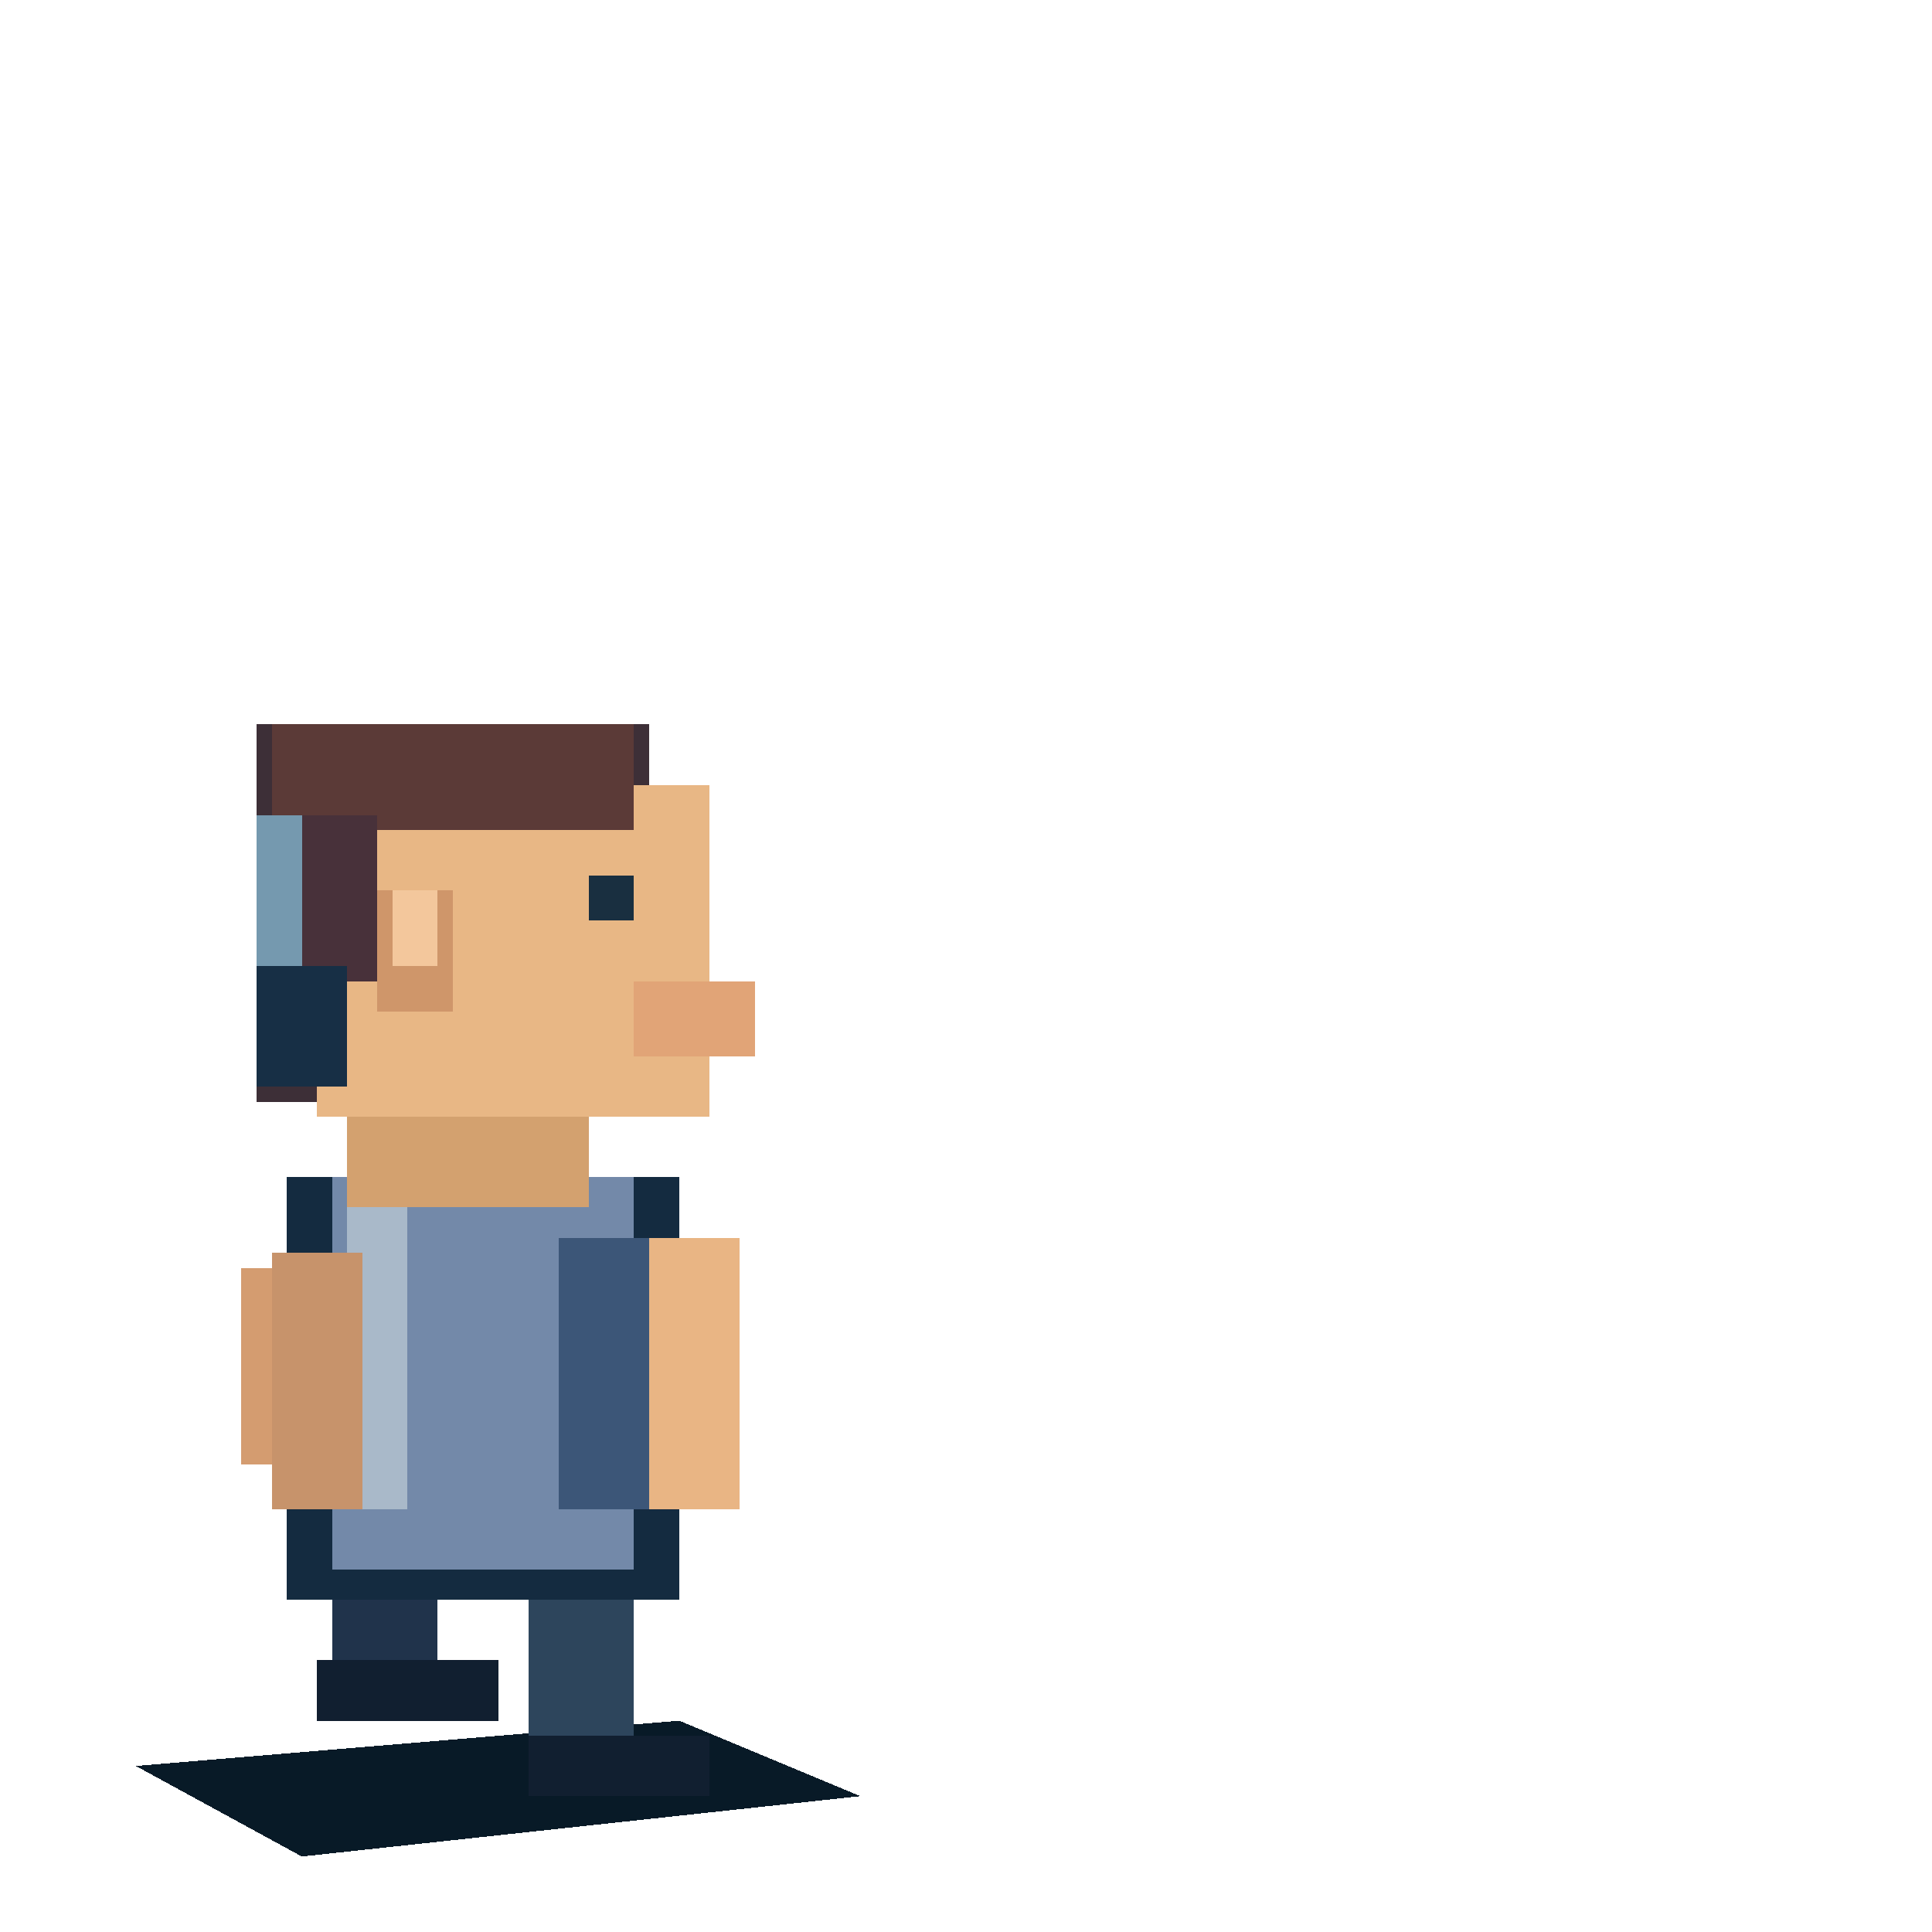
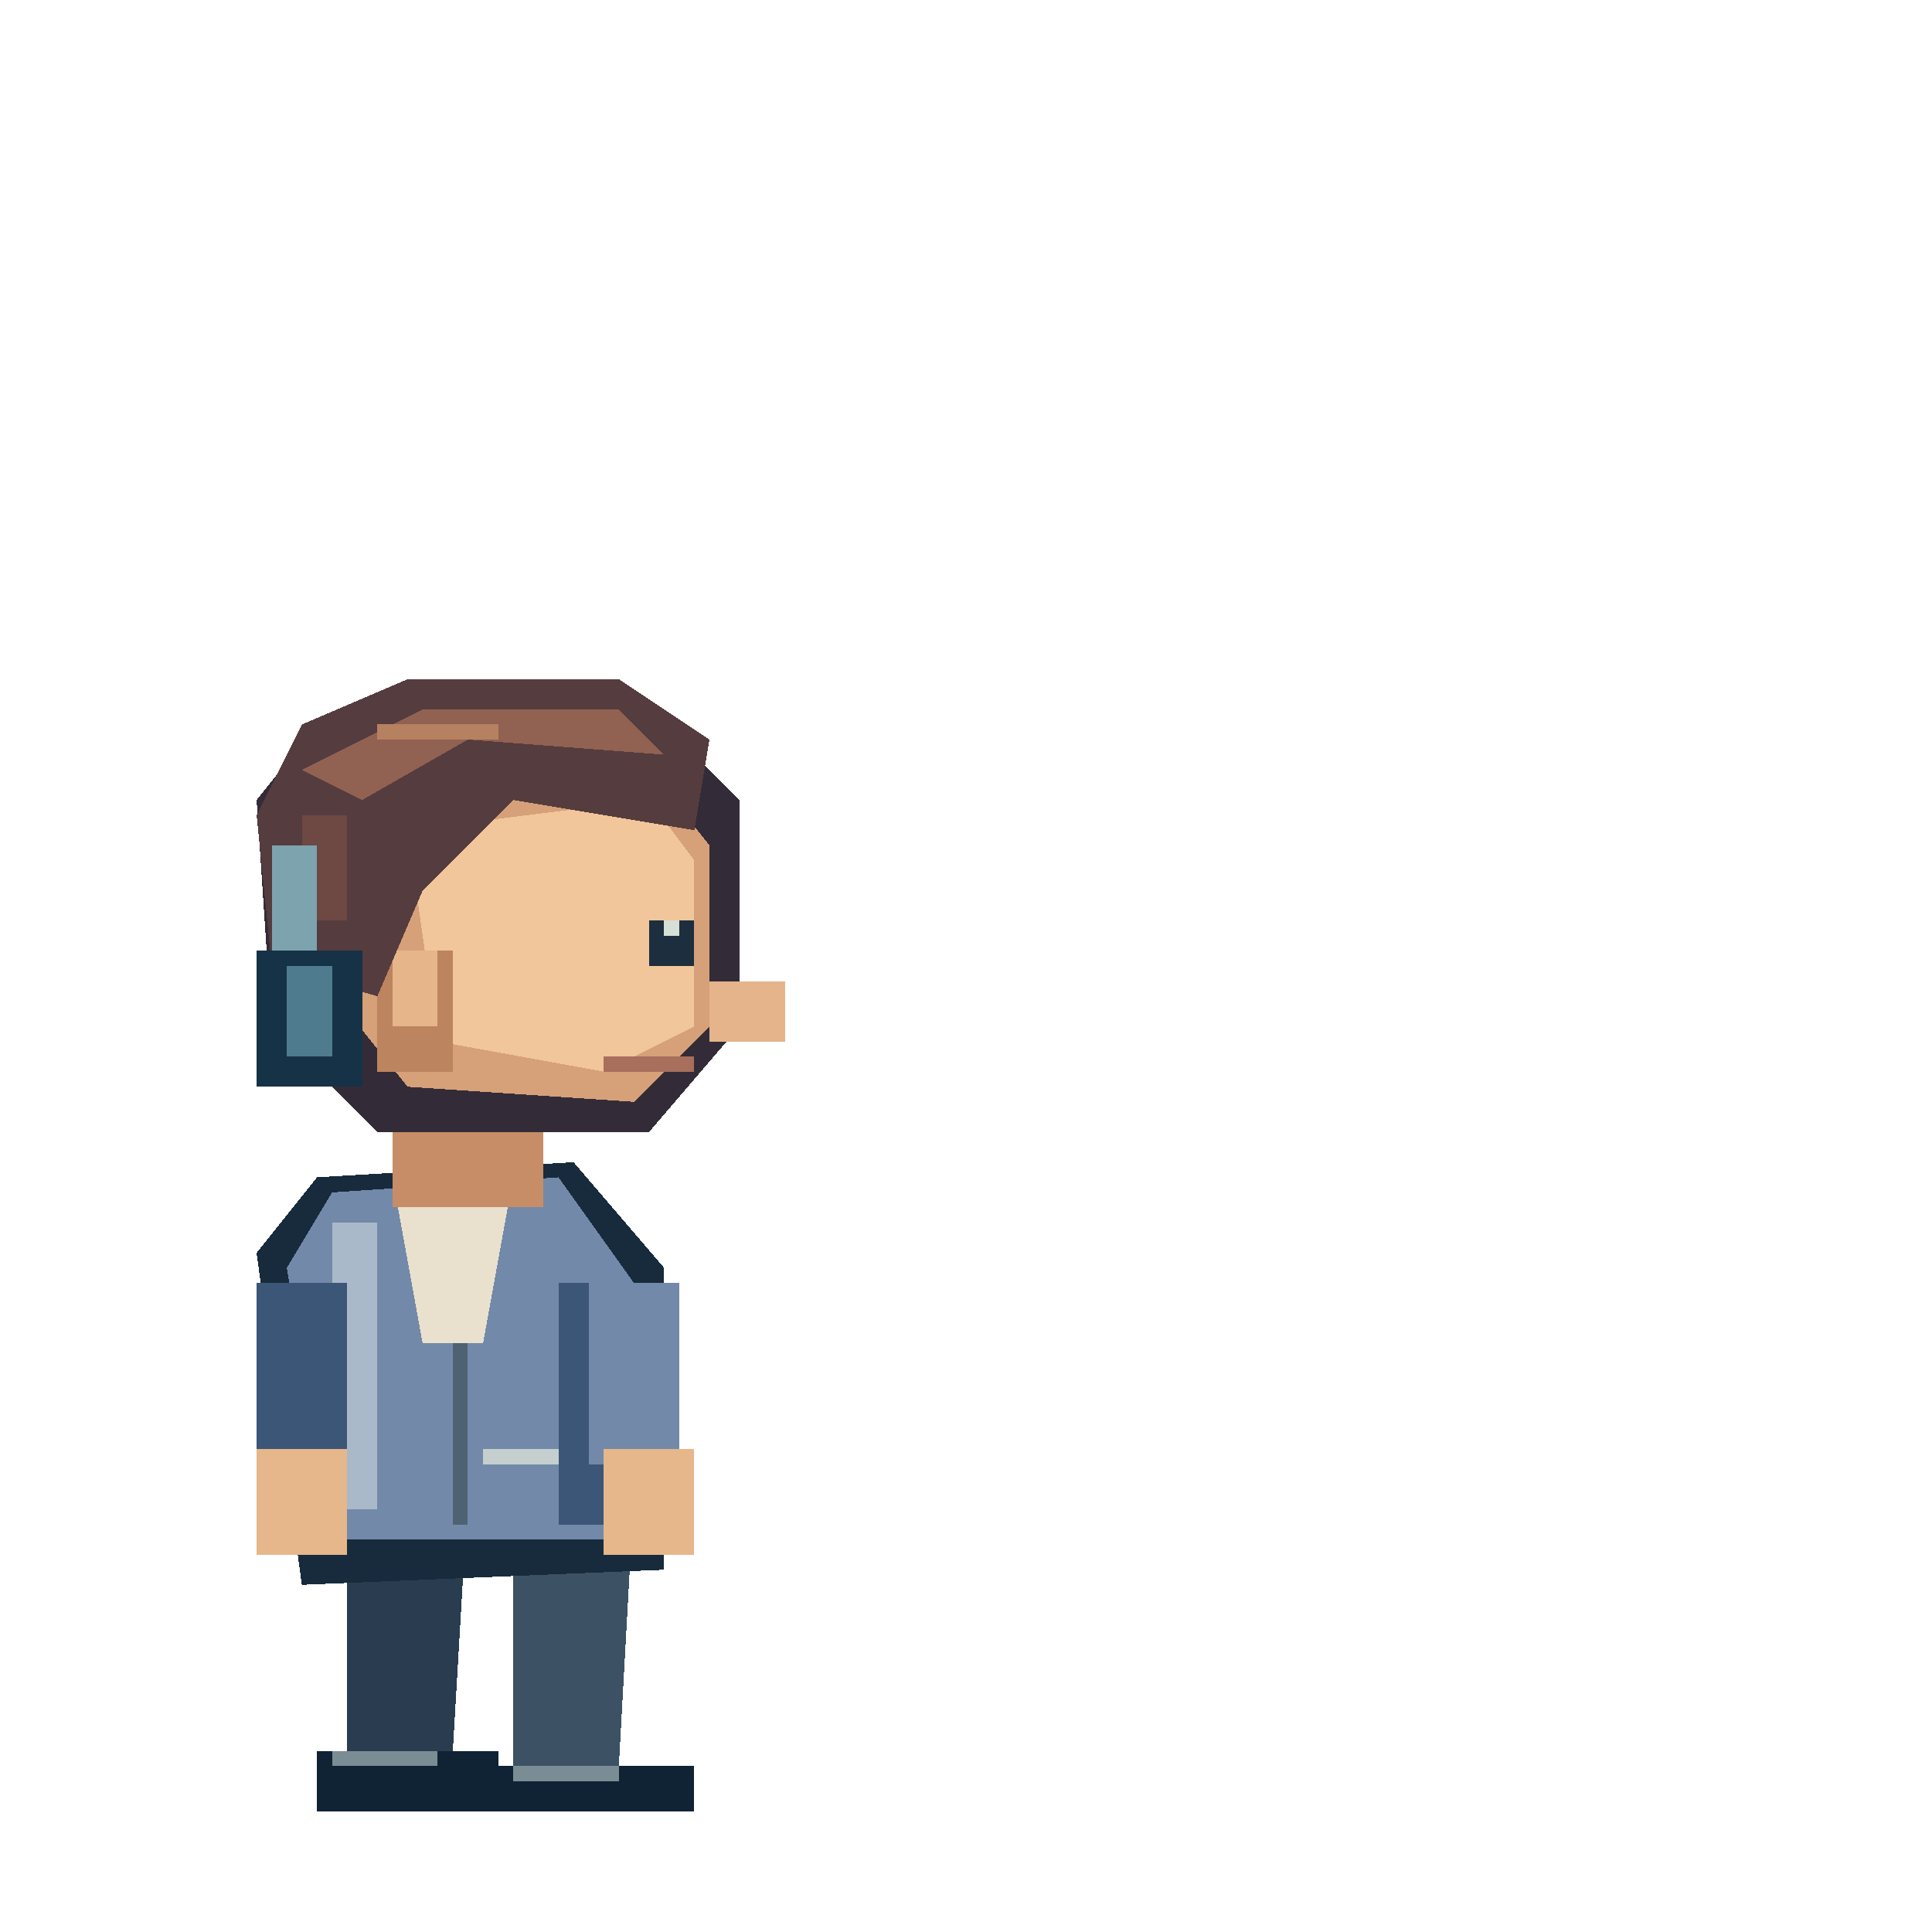
<svg xmlns="http://www.w3.org/2000/svg" width="128" height="128" viewBox="0 0 128 128" shape-rendering="crispEdges">
-   <polygon points="9,117 45,114 57,119 20,123" fill="#081a27" />
-   <rect x="22" y="101" width="7" height="11" fill="#20334b" />
-   <rect x="35" y="101" width="7" height="16" fill="#2d455c" />
-   <rect x="21" y="110" width="12" height="4" fill="#111f30" />
-   <rect x="35" y="115" width="12" height="4" fill="#111f30" />
-   <rect x="19" y="78" width="26" height="28" fill="#142b40" />
-   <rect x="22" y="78" width="20" height="26" fill="#7389a9" />
-   <rect x="23" y="80" width="4" height="20" fill="#a9b9c9" />
-   <rect x="37" y="82" width="6" height="18" fill="#3c5678" />
-   <rect x="23" y="70" width="16" height="10" fill="#d3a16f" />
-   <rect x="17" y="48" width="26" height="25" fill="#3d2f37" />
-   <rect x="21" y="52" width="26" height="22" fill="#e8b785" />
-   <rect x="18" y="48" width="24" height="7" fill="#5b3a37" />
-   <rect x="18" y="54" width="7" height="11" fill="#48313a" />
-   <rect x="39" y="58" width="3" height="3" fill="#192f40" />
-   <rect x="42" y="65" width="8" height="5" fill="#e1a477" />
-   <rect x="25" y="59" width="5" height="8" fill="#cf966a" />
-   <rect x="26" y="59" width="3" height="5" fill="#f3c79c" />
-   <rect x="17" y="54" width="3" height="16" fill="#7599af" />
-   <rect x="17" y="64" width="6" height="8" fill="#172f45" />
-   <rect x="16" y="84" width="5" height="13" fill="#d49c70" />
-   <rect x="18" y="83" width="6" height="17" fill="#c7936b" />
-   <rect x="43" y="82" width="6" height="18" fill="#e9b584" />
+   <polygon points="23,99 31,99 30,116 23,116" fill="#293c50" />
+   <polygon points="34,99 42,99 41,117 34,117" fill="#3c5163" />
+   <rect x="21" y="116" width="12" height="4" fill="#102334" />
+   <rect x="33" y="117" width="13" height="3" fill="#102334" />
+   <rect x="22" y="116" width="7" height="1" fill="#7b8d94" />
+   <rect x="34" y="117" width="7" height="1" fill="#7b8d94" />
+   <polygon points="21,78 38,77 44,84 44,104 20,105 17,83" fill="#172b3d" />
+   <polygon points="22,79 37,78 42,85 41,102 22,102 19,84" fill="#7389a9" />
+   <rect x="22" y="81" width="3" height="19" fill="#a9b9c9" />
+   <rect x="37" y="85" width="4" height="16" fill="#3c5678" />
+   <polygon points="26,78 34,78 32,89 28,89" fill="#e9e1cd" />
+   <rect x="30" y="89" width="1" height="12" fill="#4e6274" />
+   <rect x="32" y="96" width="5" height="1" fill="#c5cfce" />
+   <rect x="26" y="72" width="10" height="8" fill="#c68d67" />
+   <polygon points="17,53 21,48 43,47 49,53 49,68 43,75 25,75 18,68" fill="#332c38" />
+   <polygon points="23,53 43,51 47,56 47,68 42,73 27,72 23,67" fill="#d6a078" />
+   <polygon points="27,55 43,53 46,57 46,68 40,71 29,69" fill="#f0c69a" />
+   <rect x="43" y="61" width="3" height="3" fill="#1d2e3e" />
+   <rect x="44" y="61" width="1" height="1" fill="#d7e0d4" />
+   <rect x="47" y="65" width="5" height="4" fill="#e5b48a" />
+   <rect x="40" y="70" width="6" height="1" fill="#a76f5c" />
+   <rect x="25" y="63" width="5" height="8" fill="#bc845f" />
+   <rect x="26" y="63" width="3" height="5" fill="#e6b68a" />
+   <polygon points="17,54 20,48 27,45 41,45 47,49 46,55 34,53 28,59 25,66 18,64" fill="#553c3e" />
+   <polygon points="20,51 28,47 41,47 44,50 31,49 24,53" fill="#916151" />
+   <rect x="20" y="54" width="3" height="7" fill="#6e4843" />
+   <rect x="25" y="48" width="8" height="1" fill="#b68160" />
+   <rect x="18" y="56" width="3" height="12" fill="#7da3af" />
+   <rect x="17" y="63" width="7" height="9" fill="#153247" />
+   <rect x="19" y="64" width="3" height="6" fill="#4f7b8e" />
+   <rect x="17" y="85" width="6" height="12" fill="#3c5678" />
+   <rect x="17" y="96" width="6" height="7" fill="#e5b78b" />
+   <rect x="39" y="85" width="6" height="12" fill="#7389a9" />
+   <rect x="40" y="96" width="6" height="7" fill="#e5b78b" />
</svg>
